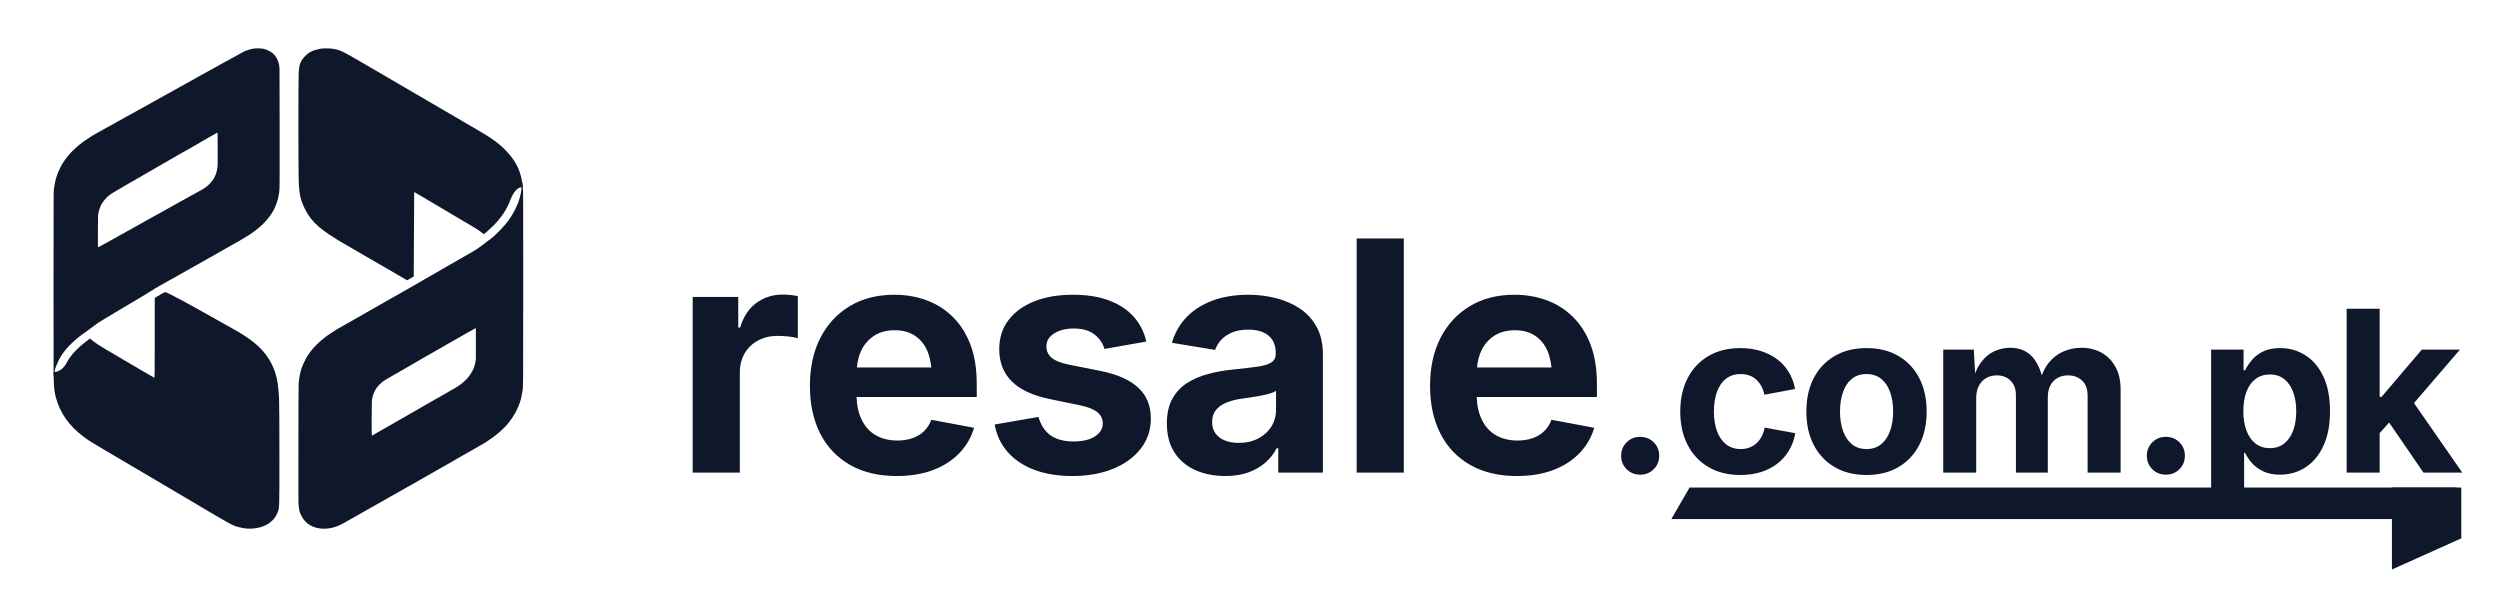
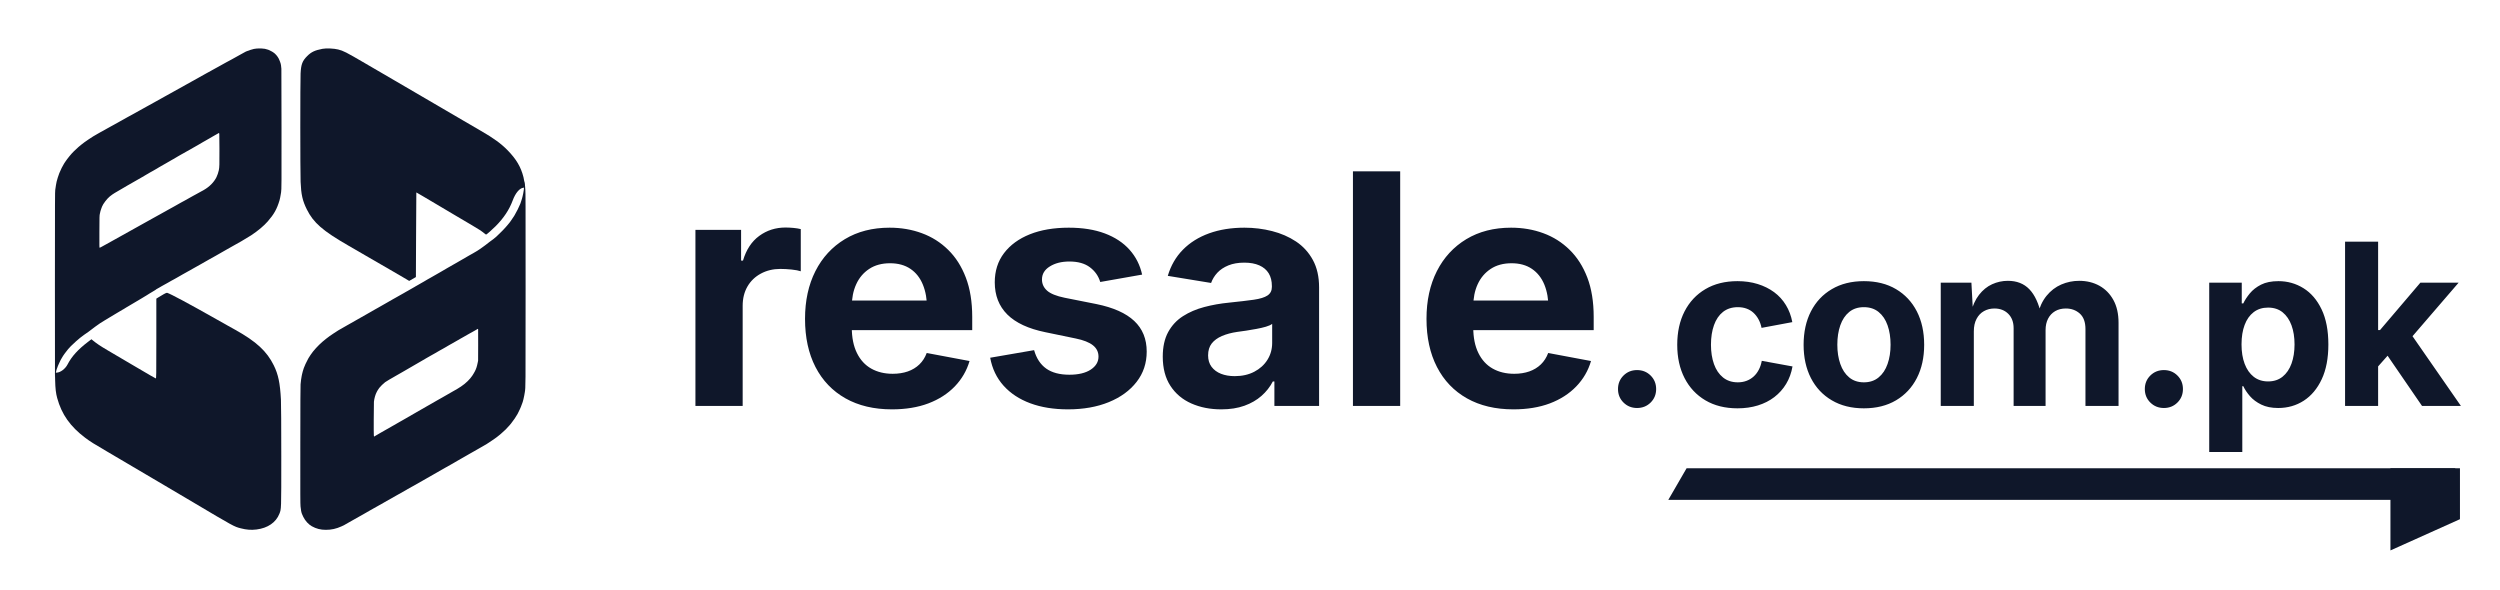
- <svg xmlns="http://www.w3.org/2000/svg" viewBox="-12.00 -146.87 776.91 188.99" width="1554" height="378" role="img" aria-labelledby="title">
-   <svg x="0.00" y="-134.87" width="155" height="155" viewBox="1008 930 3000 3000">
+ <svg xmlns="http://www.w3.org/2000/svg" viewBox="-12.00 -125.88 774.47 182.69" width="1549" height="365" role="img" aria-labelledby="title">
+   <svg x="0.00" y="-113.88" width="155" height="155" viewBox="1008 930 3000 3000">
    <path fill="#0F172A" fill-rule="evenodd" d="M 2703 990.82 C 2657.43 999.66, 2636.15 1009.73, 2611.88 1033.93 C 2582.47 1063.26, 2574.6 1083.94, 2571.88 1139 C 2569.58 1185.69, 2569.67 1732.09, 2571.99 1789 C 2575.11 1865.82, 2583.39 1902.46, 2609.46 1954.92 C 2649.13 2034.75, 2704.03 2082.57, 2858 2171.43 C 2882.75 2185.72, 2931.35 2213.88, 2966 2234.01 C 3000.65 2254.14, 3064.1 2290.84, 3107 2315.57 C 3149.9 2340.3, 3193.72 2365.8, 3204.38 2372.23 L 3223.75 2383.93 3243.89 2372.35 L 3264.02 2360.77 3265.16 2106.9 C 3265.79 1967.27, 3266.46 1852.89, 3266.65 1852.72 C 3266.84 1852.55, 3284.55 1862.81, 3306 1875.52 C 3327.45 1888.23, 3364.35 1910.07, 3388 1924.04 C 3411.65 1938.01, 3462.05 1967.89, 3500 1990.44 C 3537.95 2012.98, 3583.4 2039.79, 3601 2050.02 C 3638.32 2071.7, 3658.95 2085.18, 3673.32 2097.3 C 3678.99 2102.09, 3684.28 2106, 3685.07 2106 C 3688.13 2106, 3722.04 2076.21, 3743 2055.1 C 3791.27 2006.5, 3824.28 1956.66, 3844.91 1901.24 C 3861.78 1855.92, 3886.48 1826.71, 3909.86 1824.47 C 3915.44 1823.93, 3920 1822.73, 3920 1821.81 C 3920 1815.6, 3913.03 1774.3, 3909.85 1761.64 C 3894.33 1699.9, 3866.85 1653.33, 3814.09 1599.32 C 3775.68 1560, 3729.52 1526.46, 3654 1483.01 C 3631.45 1470.03, 3585.1 1443.04, 3551 1423.01 C 3472.69 1377.03, 3238.22 1240.09, 3141 1183.55 C 3100.3 1159.89, 3017.95 1111.91, 2958 1076.94 C 2843.06 1009.89, 2829.06 1002.73, 2797 994.68 C 2772.1 988.42, 2725.26 986.5, 2703 990.82 M 1751 2463.16 C 1742.2 2468.16, 1728.47 2476.32, 1720.5 2481.27 L 1706 2490.28 1706 2730.36 C 1706 2958.17, 1705.82 2970.36, 1702.5 2969.1 C 1697.7 2967.29, 1668.91 2950.59, 1558 2885.32 C 1505.75 2854.57, 1440.83 2816.38, 1413.73 2800.44 C 1369.35 2774.33, 1348.11 2760.1, 1324.32 2740.51 L 1316.44 2734.01 1297.72 2748.27 C 1235.5 2795.66, 1198.33 2836.57, 1172.96 2885.6 C 1159.31 2911.96, 1129.9 2933.96, 1107.62 2934.46 L 1097.48 2934.69 1098.6 2980.85 C 1099.8 3030.16, 1103.05 3058.03, 1110.96 3086.99 C 1137.63 3184.58, 1189.15 3257.68, 1279 3325.42 C 1308.71 3347.82, 1332.82 3362.98, 1412 3409.02 C 1426.85 3417.66, 1494.8 3457.7, 1563 3498 C 1631.2 3538.31, 1716.7 3588.69, 1753 3609.97 C 1789.3 3631.25, 1866.25 3676.71, 1924 3710.99 C 2171.36 3857.85, 2172.48 3858.46, 2212.09 3868.73 C 2247.43 3877.89, 2275.21 3879.99, 2307.4 3875.96 C 2374.91 3867.49, 2424.08 3833.74, 2444.53 3781.83 C 2456.38 3751.75, 2456 3763.24, 2456 3435.61 C 2456 3256.16, 2455.17 3119.86, 2453.94 3096.33 C 2448.73 2997.24, 2437.95 2945.51, 2411.12 2891 C 2369.36 2806.16, 2306.57 2748.16, 2180 2677.51 C 2157.45 2664.93, 2134.95 2652.37, 2130 2649.61 C 2125.05 2646.85, 2099.85 2632.65, 2074 2618.05 C 1897.63 2518.44, 1792.98 2462.27, 1770.53 2455.17 C 1768.42 2454.5, 1760.58 2457.71, 1751 2463.16" />
    <path fill="#0F172A" fill-rule="evenodd" d="M 2310 988.93 C 2304.22 989.35, 2295.90 990.50, 2291.50 991.47 C 2281.63 993.66, 2258.57 1000.99, 2250.50 1004.50 C 2247.20 1005.94, 2243.70 1007.37, 2242.72 1007.68 C 2239.82 1008.60, 2221.88 1018.45, 2213 1024.00 C 2209.43 1026.22, 2182.83 1041, 2182.38 1041 C 2181.95 1041, 2162.83 1051.64, 2159 1054.02 C 2158.17 1054.53, 2155.47 1055.99, 2153 1057.26 C 2150.52 1058.53, 2145.35 1061.31, 2141.50 1063.43 C 2137.65 1065.55, 2130.22 1069.53, 2125 1072.28 C 2119.77 1075.02, 2107.75 1081.70, 2098.28 1087.13 C 2088.81 1092.56, 2080.87 1097, 2080.63 1097 C 2080.40 1097, 2073.81 1100.60, 2066 1105 C 2058.18 1109.40, 2051.65 1113, 2051.48 1113 C 2051.31 1113, 2043.22 1117.50, 2033.50 1123 C 2023.77 1128.50, 2015.60 1133, 2015.33 1133 C 2015.06 1133, 2011.84 1134.73, 2008.17 1136.85 C 2004.50 1138.97, 1998.35 1142.41, 1994.50 1144.49 C 1990.65 1146.57, 1978.27 1153.45, 1967 1159.78 C 1955.72 1166.11, 1935.92 1177.21, 1923 1184.46 C 1910.07 1191.72, 1893.87 1200.72, 1887 1204.48 C 1868.11 1214.80, 1841.16 1229.80, 1815 1244.56 C 1802.07 1251.84, 1788.57 1259.38, 1785 1261.30 C 1781.42 1263.22, 1774.05 1267.31, 1768.62 1270.39 C 1763.18 1273.47, 1758.58 1276, 1758.38 1276 C 1758.19 1276, 1746.54 1282.52, 1732.51 1290.50 C 1718.48 1298.47, 1706.79 1305, 1706.54 1305 C 1706.29 1305, 1703.93 1306.26, 1701.29 1307.82 C 1698.65 1309.37, 1692 1313.03, 1686.50 1315.95 C 1681 1318.88, 1675.79 1321.89, 1674.92 1322.63 C 1674.05 1323.38, 1673.02 1324, 1672.63 1324 C 1672.24 1324, 1667.16 1326.70, 1661.33 1330 C 1655.51 1333.30, 1650.58 1336, 1650.38 1336 C 1650.18 1336, 1640.50 1341.40, 1628.87 1348 C 1617.24 1354.60, 1607.56 1360, 1607.35 1360 C 1607.14 1360, 1598.64 1364.72, 1588.47 1370.50 C 1578.30 1376.27, 1569.82 1381, 1569.62 1381 C 1569.42 1381, 1564.81 1383.52, 1559.37 1386.60 C 1553.94 1389.69, 1548.60 1392.62, 1547.50 1393.12 C 1546.40 1393.62, 1543.02 1395.41, 1540 1397.09 C 1536.97 1398.77, 1532.02 1401.50, 1529 1403.16 C 1525.97 1404.82, 1521.70 1407.25, 1519.50 1408.58 C 1517.30 1409.90, 1514.15 1411.69, 1512.50 1412.55 C 1510.85 1413.42, 1507.47 1415.26, 1505 1416.65 C 1502.52 1418.04, 1494.87 1422.30, 1488 1426.12 C 1481.12 1429.95, 1474.82 1433.51, 1474 1434.04 C 1473.17 1434.57, 1471.82 1435.31, 1471 1435.68 C 1470.17 1436.04, 1463.20 1439.92, 1455.50 1444.28 C 1447.80 1448.65, 1440.60 1452.62, 1439.50 1453.11 C 1438.40 1453.59, 1436.82 1454.43, 1436 1454.96 C 1434.16 1456.15, 1412.08 1468.39, 1410 1469.38 C 1409.17 1469.77, 1406.70 1471.18, 1404.50 1472.50 C 1402.30 1473.83, 1399.15 1475.62, 1397.50 1476.49 C 1395.85 1477.36, 1392.70 1479.14, 1390.50 1480.46 C 1388.30 1481.77, 1383.35 1484.49, 1379.50 1486.49 C 1375.65 1488.49, 1371.82 1490.52, 1371 1491.01 C 1370.17 1491.50, 1362.14 1496.08, 1353.16 1501.20 C 1327.36 1515.88, 1326.78 1516.24, 1300.67 1533.51 C 1284.11 1544.46, 1262.51 1560.04, 1257.49 1564.65 C 1256.38 1565.66, 1253.23 1568.29, 1250.49 1570.47 C 1247.74 1572.66, 1244.97 1574.91, 1244.33 1575.47 C 1243.70 1576.04, 1241.23 1578.07, 1238.85 1580 C 1232.38 1585.22, 1223.80 1593.22, 1211.46 1605.50 C 1201.01 1615.90, 1197.97 1619.27, 1184.74 1635.07 C 1176.21 1645.26, 1163.86 1661.76, 1158.58 1670.02 C 1155.95 1674.13, 1153.01 1678.62, 1152.06 1680 C 1145.46 1689.51, 1130.77 1719.04, 1123.67 1737.05 C 1118.46 1750.27, 1110.01 1776.86, 1107.63 1787.50 C 1104.97 1799.42, 1102.03 1817.01, 1099.26 1837.50 C 1097.61 1849.74, 1097.49 1882.69, 1097.24 2403.49 C 1097.09 2707.64, 1097.26 2957.17, 1097.62 2957.99 C 1098.51 2960.05, 1099.76 2955.83, 1099.90 2950.33 C 1099.95 2948.05, 1100.89 2943.32, 1101.98 2939.83 C 1103.08 2936.35, 1103.98 2931.82, 1103.98 2929.78 C 1103.99 2927.74, 1104.90 2923.79, 1106 2921 C 1107.10 2918.20, 1108.00 2914.93, 1108.00 2913.71 C 1108.01 2912.49, 1108.90 2910.15, 1110 2908.50 C 1111.09 2906.85, 1111.99 2904.59, 1111.99 2903.48 C 1111.99 2902.37, 1112.90 2899.79, 1114 2897.73 C 1115.10 2895.68, 1116 2893.33, 1116 2892.52 C 1116 2891.17, 1119.86 2882.58, 1122.76 2877.50 C 1123.39 2876.40, 1124.57 2873.92, 1125.38 2872 C 1129.65 2861.95, 1132.82 2855.91, 1139.88 2844.40 C 1141.53 2841.70, 1144.35 2837.02, 1146.14 2834 C 1147.93 2830.97, 1151.89 2825.28, 1154.94 2821.35 C 1158.00 2817.42, 1161.40 2812.94, 1162.50 2811.41 C 1171.06 2799.47, 1181.28 2787.44, 1192.88 2775.64 C 1206.08 2762.21, 1241.38 2730.39, 1248.22 2725.74 C 1252.41 2722.90, 1259.27 2717.73, 1271.81 2707.93 C 1277.14 2703.78, 1283.09 2699.63, 1285.05 2698.73 C 1287.00 2697.83, 1293.42 2693.35, 1299.30 2688.79 C 1326.18 2667.95, 1354.85 2646.85, 1368.50 2637.86 C 1380.57 2629.91, 1391.82 2622.95, 1396.50 2620.52 C 1398.15 2619.67, 1402.65 2616.98, 1406.50 2614.55 C 1410.35 2612.12, 1417.92 2607.51, 1423.33 2604.31 C 1436.70 2596.40, 1441.43 2593.56, 1463 2580.51 C 1468.77 2577.02, 1479.49 2570.64, 1486.82 2566.33 C 1494.16 2562.02, 1501.81 2557.51, 1503.82 2556.30 C 1505.84 2555.09, 1508.42 2553.67, 1509.55 2553.15 C 1510.67 2552.62, 1513.82 2550.69, 1516.55 2548.85 C 1519.27 2547.01, 1522.71 2544.83, 1524.19 2544.00 C 1525.67 2543.17, 1531.42 2539.80, 1536.97 2536.50 C 1542.51 2533.20, 1548.58 2529.60, 1550.44 2528.50 C 1559.12 2523.38, 1574.47 2514.30, 1577.49 2512.50 C 1579.33 2511.40, 1585.38 2507.80, 1590.94 2504.50 C 1596.50 2501.20, 1602.56 2497.60, 1604.40 2496.50 C 1606.24 2495.40, 1612.19 2491.88, 1617.62 2488.68 C 1623.05 2485.48, 1630.65 2480.87, 1634.50 2478.44 C 1638.35 2476.01, 1642.62 2473.46, 1644 2472.76 C 1645.37 2472.06, 1649.87 2469.26, 1654 2466.52 C 1658.12 2463.78, 1662.72 2460.86, 1664.22 2460.02 C 1665.72 2459.18, 1669.92 2456.70, 1673.55 2454.50 C 1685.39 2447.33, 1686.70 2446.54, 1692.64 2443.04 C 1700.56 2438.36, 1705.31 2435.10, 1706.13 2433.78 C 1706.74 2432.79, 1710.63 2430.61, 1723.50 2424.03 C 1725.70 2422.91, 1728.85 2421.09, 1730.50 2419.99 C 1732.15 2418.89, 1734.85 2417.29, 1736.50 2416.42 C 1738.15 2415.56, 1741.30 2413.79, 1743.50 2412.49 C 1745.70 2411.18, 1750.42 2408.56, 1754 2406.65 C 1757.57 2404.74, 1762.52 2402.01, 1765 2400.58 C 1767.47 2399.16, 1770.85 2397.29, 1772.50 2396.43 C 1774.15 2395.56, 1777.14 2393.88, 1779.16 2392.68 C 1781.17 2391.48, 1785.44 2389.02, 1788.66 2387.21 C 1791.87 2385.40, 1795.17 2383.49, 1796 2382.97 C 1796.82 2382.44, 1800.65 2380.38, 1804.50 2378.39 C 1808.35 2376.40, 1813.30 2373.70, 1815.50 2372.39 C 1817.70 2371.08, 1820.85 2369.30, 1822.50 2368.43 C 1824.15 2367.57, 1827.15 2365.88, 1829.17 2364.68 C 1835.81 2360.74, 1850.46 2352.36, 1852 2351.62 C 1852.82 2351.22, 1855.30 2349.80, 1857.50 2348.45 C 1859.70 2347.11, 1862.85 2345.31, 1864.50 2344.46 C 1866.15 2343.61, 1869.30 2341.85, 1871.50 2340.54 C 1873.70 2339.24, 1878.18 2336.74, 1881.47 2334.99 C 1884.75 2333.24, 1892.04 2329.15, 1897.66 2325.90 C 1903.29 2322.65, 1908.22 2320, 1908.61 2320 C 1909.01 2320, 1910.05 2319.37, 1910.92 2318.61 C 1911.79 2317.85, 1916.55 2315.08, 1921.50 2312.46 C 1930.28 2307.81, 1964.01 2288.88, 1967 2286.93 C 1967.82 2286.40, 1969.85 2285.26, 1971.50 2284.41 C 1973.15 2283.55, 1976.30 2281.78, 1978.50 2280.47 C 1980.70 2279.15, 1984.07 2277.22, 1986 2276.17 C 1990.07 2273.94, 1993.91 2271.74, 1999.50 2268.44 C 2001.70 2267.14, 2005.07 2265.23, 2007 2264.21 C 2011.00 2262.06, 2017.12 2258.55, 2021.50 2255.88 C 2023.15 2254.88, 2026.07 2253.22, 2028 2252.19 C 2035.80 2248.04, 2053.63 2238.16, 2059 2235.01 C 2069.42 2228.88, 2128.25 2195.29, 2133.50 2192.46 C 2137.35 2190.39, 2156.47 2179.60, 2176 2168.48 C 2195.52 2157.37, 2213.52 2147.25, 2216 2146.00 C 2222.79 2142.57, 2264.11 2117.58, 2275.64 2109.92 C 2316.65 2082.70, 2351.20 2053.70, 2374.86 2026.62 C 2412.37 1983.71, 2429.85 1952.42, 2445.46 1900.25 C 2447.58 1893.19, 2450.77 1877.60, 2452.49 1866 C 2453.26 1860.77, 2454.35 1854.25, 2454.92 1851.50 C 2457.54 1838.69, 2457.82 1794.53, 2457.41 1466 C 2457.18 1278.17, 2456.81 1118.20, 2456.59 1110.50 C 2456.22 1097.28, 2453.15 1079.53, 2450.01 1072.50 C 2449.52 1071.40, 2448.84 1069.37, 2448.51 1068 C 2447.71 1064.77, 2444.40 1056.84, 2441.19 1050.50 C 2433.63 1035.53, 2420.23 1019.97, 2408.50 1012.53 C 2405.20 1010.44, 2401.37 1007.99, 2400 1007.09 C 2396.29 1004.68, 2383.15 998.31, 2378 996.44 C 2363.93 991.32, 2351.74 989.04, 2336.06 988.60 C 2327.50 988.35, 2315.77 988.50, 2310 988.93 M 2079 1497.45 C 2077.62 1498.25, 2075.60 1499.38, 2074.50 1499.95 C 2073.40 1500.52, 2070.25 1502.32, 2067.50 1503.93 C 2064.75 1505.55, 2061.15 1507.58, 2059.50 1508.44 C 2057.85 1509.30, 2054.70 1511.10, 2052.50 1512.43 C 2050.30 1513.77, 2047.15 1515.57, 2045.50 1516.43 C 2043.85 1517.30, 2040.83 1519.02, 2038.80 1520.25 C 2033.84 1523.27, 2004.63 1540.13, 1999 1543.23 C 1996.52 1544.60, 1992.70 1546.74, 1990.50 1548.00 C 1988.30 1549.26, 1984.84 1551.24, 1982.82 1552.39 C 1979.53 1554.28, 1964.84 1562.93, 1955.17 1568.68 C 1953.15 1569.88, 1950.15 1571.57, 1948.50 1572.43 C 1946.85 1573.30, 1943.70 1575.10, 1941.50 1576.43 C 1939.30 1577.77, 1936.15 1579.55, 1934.50 1580.41 C 1932.85 1581.26, 1930.82 1582.40, 1930 1582.95 C 1928.39 1584.01, 1873.51 1615.09, 1871 1616.37 C 1870.17 1616.79, 1867.25 1618.43, 1864.50 1620.02 C 1861.75 1621.61, 1858.15 1623.61, 1856.50 1624.46 C 1854.85 1625.31, 1851.70 1627.10, 1849.50 1628.43 C 1847.30 1629.77, 1844.15 1631.57, 1842.50 1632.43 C 1840.85 1633.30, 1837.84 1635.02, 1835.82 1636.25 C 1832.33 1638.38, 1816.07 1648.02, 1808.17 1652.64 C 1806.15 1653.82, 1802.60 1655.77, 1800.27 1656.97 C 1797.95 1658.17, 1794.58 1660.13, 1792.77 1661.33 C 1790.97 1662.53, 1788.37 1664.08, 1787 1664.77 C 1785.62 1665.47, 1782.70 1667.12, 1780.50 1668.45 C 1778.30 1669.77, 1775.15 1671.58, 1773.50 1672.46 C 1771.85 1673.34, 1768.70 1675.17, 1766.50 1676.52 C 1764.30 1677.88, 1761.15 1679.69, 1759.50 1680.56 C 1757.85 1681.42, 1754.84 1683.11, 1752.81 1684.31 C 1744.09 1689.47, 1731.38 1696.76, 1730 1697.40 C 1729.17 1697.78, 1726.87 1699.08, 1724.88 1700.29 C 1721.14 1702.57, 1710.44 1708.99, 1704.54 1712.50 C 1702.69 1713.60, 1698.55 1715.97, 1695.33 1717.78 C 1692.12 1719.59, 1688.82 1721.51, 1688 1722.05 C 1687.17 1722.59, 1685.15 1723.72, 1683.50 1724.56 C 1681.85 1725.39, 1678.70 1727.14, 1676.50 1728.43 C 1674.30 1729.73, 1670.60 1731.77, 1668.27 1732.97 C 1665.95 1734.17, 1662.38 1736.28, 1660.34 1737.67 C 1658.30 1739.05, 1655.70 1740.62, 1654.56 1741.14 C 1653.43 1741.67, 1650.86 1743.09, 1648.87 1744.30 C 1646.88 1745.51, 1640.65 1749.20, 1635.04 1752.50 C 1629.43 1755.80, 1623.18 1759.49, 1621.17 1760.70 C 1619.15 1761.91, 1616.82 1763.22, 1616 1763.62 C 1614.30 1764.44, 1591.79 1777.34, 1586.18 1780.71 C 1584.15 1781.93, 1581.15 1783.65, 1579.50 1784.53 C 1577.85 1785.41, 1574.84 1787.11, 1572.81 1788.31 C 1565.79 1792.46, 1537.49 1808.65, 1536 1809.37 C 1535.17 1809.77, 1532.84 1811.08, 1530.81 1812.29 C 1528.78 1813.50, 1520.98 1818.10, 1513.48 1822.50 C 1505.98 1826.90, 1498.31 1831.40, 1496.44 1832.50 C 1477.63 1843.57, 1458.47 1854.78, 1456.24 1856.01 C 1449.28 1859.85, 1436.12 1869.14, 1426.53 1876.98 C 1409.91 1890.56, 1386.18 1921.60, 1380.23 1937.53 C 1379.63 1939.16, 1377.75 1944.10, 1376.06 1948.50 C 1371.95 1959.18, 1369.31 1968.77, 1366.74 1982.28 C 1364.67 1993.15, 1364.59 1996.44, 1364.25 2088.76 C 1363.95 2171.43, 1364.09 2184.10, 1365.36 2184.58 C 1366.16 2184.89, 1370.34 2183.15, 1374.65 2180.72 C 1378.97 2178.29, 1386.10 2174.37, 1390.50 2172.01 C 1394.90 2169.64, 1401.42 2166.04, 1405 2164.00 C 1408.57 2161.96, 1414.65 2158.59, 1418.50 2156.50 C 1422.35 2154.42, 1434.72 2147.55, 1446 2141.25 C 1486.75 2118.45, 1492.59 2115.20, 1498.50 2112 C 1506.32 2107.75, 1525.71 2096.94, 1550 2083.27 C 1560.72 2077.23, 1572.65 2070.58, 1576.50 2068.49 C 1580.35 2066.40, 1590.02 2061.01, 1598 2056.50 C 1615.71 2046.50, 1620.90 2043.59, 1628 2039.74 C 1631.02 2038.10, 1636.87 2034.85, 1641 2032.52 C 1650.76 2027.01, 1657.25 2023.40, 1663.85 2019.82 C 1666.79 2018.22, 1675.79 2013.18, 1683.85 2008.62 C 1698.35 2000.41, 1724.38 1985.97, 1735 1980.25 C 1738.02 1978.62, 1745.37 1974.52, 1751.32 1971.14 C 1757.27 1967.76, 1762.33 1965, 1762.55 1965 C 1762.77 1965, 1767.35 1962.37, 1772.72 1959.16 C 1781.20 1954.10, 1793.98 1947.05, 1806 1940.79 C 1807.92 1939.79, 1810.17 1938.54, 1811 1938.02 C 1813.00 1936.76, 1845.93 1918.17, 1853.50 1914.03 C 1860.19 1910.36, 1868.63 1905.80, 1878.75 1900.38 C 1882.46 1898.38, 1894.85 1891.41, 1906.28 1884.88 C 1917.72 1878.34, 1927.28 1873, 1927.54 1873 C 1927.80 1873, 1932.76 1870.30, 1938.58 1867 C 1944.39 1863.70, 1949.34 1861, 1949.57 1861 C 1949.80 1861, 1956.32 1857.40, 1964.06 1853 C 1971.79 1848.60, 1978.33 1845, 1978.59 1845 C 1978.85 1845, 1984.34 1841.98, 1990.78 1838.30 C 2024.99 1818.76, 2051.53 1791.96, 2066.81 1761.50 C 2072.21 1750.75, 2078.73 1731.63, 2080.97 1720 C 2084.82 1700.04, 2085.10 1690.69, 2084.79 1592.01 C 2084.47 1487.86, 2084.85 1494.05, 2079 1497.45 M 3913.56 1808.73 C 3913.16 1821.80, 3912.42 1834.52, 3911.90 1837 C 3910.67 1842.97, 3909.31 1850.93, 3908.07 1859.50 C 3907.52 1863.35, 3905.88 1870.77, 3904.42 1876 C 3902.97 1881.22, 3901.19 1887.97, 3900.48 1891 C 3899.76 1894.02, 3897.98 1899.65, 3896.52 1903.50 C 3895.06 1907.35, 3893.43 1912.30, 3892.89 1914.50 C 3891.91 1918.46, 3890.84 1921.00, 3884.48 1934.50 C 3882.67 1938.35, 3879.99 1944.20, 3878.53 1947.50 C 3877.07 1950.80, 3875.52 1954.17, 3875.09 1955 C 3871.13 1962.64, 3863.13 1977.37, 3860.83 1981.28 C 3859.25 1983.95, 3857.31 1987.57, 3856.52 1989.32 C 3855.73 1991.07, 3853.75 1994.30, 3852.13 1996.50 C 3850.50 1998.70, 3846.68 2004.32, 3843.63 2009 C 3840.58 2013.67, 3836.48 2019.75, 3834.51 2022.50 C 3832.55 2025.25, 3830.17 2028.62, 3829.24 2030 C 3828.31 2031.37, 3827.28 2032.72, 3826.95 2033 C 3826.62 2033.27, 3820.54 2040.70, 3813.43 2049.50 C 3800.71 2065.24, 3766.01 2101.09, 3748.08 2117.02 C 3735.95 2127.78, 3719.02 2141.17, 3714.59 2143.50 C 3712.49 2144.60, 3708.91 2147.23, 3706.63 2149.34 C 3702.94 2152.77, 3687.60 2164.67, 3681.00 2169.22 C 3679.62 2170.17, 3675.80 2172.96, 3672.50 2175.42 C 3669.20 2177.89, 3664.25 2181.47, 3661.50 2183.40 C 3658.75 2185.32, 3652.67 2189.61, 3648 2192.93 C 3643.32 2196.26, 3636.64 2200.67, 3633.15 2202.74 C 3629.66 2204.80, 3625.16 2207.49, 3623.15 2208.70 C 3621.14 2209.91, 3618.95 2211.19, 3618.29 2211.54 C 3617.62 2211.89, 3612.23 2215.06, 3606.30 2218.59 C 3600.38 2222.11, 3595.18 2225, 3594.76 2225 C 3594.33 2225, 3588.47 2228.29, 3581.74 2232.33 C 3575.01 2236.36, 3554.28 2248.40, 3535.69 2259.08 C 3517.10 2269.76, 3500.23 2279.48, 3498.19 2280.68 C 3496.16 2281.88, 3493.15 2283.56, 3491.50 2284.42 C 3489.85 2285.28, 3487.15 2286.82, 3485.50 2287.85 C 3481.50 2290.33, 3475.30 2293.90, 3471 2296.21 C 3469.07 2297.23, 3465.70 2299.15, 3463.50 2300.47 C 3461.30 2301.78, 3458.15 2303.56, 3456.50 2304.42 C 3454.85 2305.28, 3451.88 2307.00, 3449.92 2308.24 C 3447.95 2309.48, 3438.72 2314.90, 3429.42 2320.29 C 3420.11 2325.68, 3411.82 2330.50, 3411 2331.00 C 3410.17 2331.50, 3403.72 2335.19, 3396.67 2339.20 C 3389.61 2343.21, 3382.18 2347.47, 3380.17 2348.65 C 3374.55 2351.95, 3370.83 2354.07, 3367 2356.17 C 3365.07 2357.22, 3361.70 2359.17, 3359.50 2360.50 C 3357.30 2361.83, 3354.15 2363.63, 3352.50 2364.50 C 3350.85 2365.37, 3347.70 2367.14, 3345.50 2368.43 C 3343.30 2369.73, 3339.60 2371.77, 3337.27 2372.97 C 3334.95 2374.17, 3331.58 2376.13, 3329.77 2377.33 C 3327.97 2378.53, 3325.37 2380.07, 3324 2380.75 C 3321.43 2382.02, 3321.00 2382.27, 3312.50 2387.61 C 3309.75 2389.34, 3304.35 2392.41, 3300.50 2394.42 C 3289.57 2400.15, 3280.77 2405.21, 3275.77 2408.65 C 3273.25 2410.38, 3270.15 2412.13, 3268.90 2412.53 C 3267.64 2412.93, 3264.56 2414.67, 3262.05 2416.40 C 3259.55 2418.13, 3256.37 2420.09, 3255 2420.76 C 3253.62 2421.43, 3251.82 2422.41, 3251 2422.94 C 3250.17 2423.46, 3242.14 2428.08, 3233.16 2433.20 C 3224.18 2438.31, 3215.18 2443.46, 3213.16 2444.64 C 3211.14 2445.82, 3207.60 2447.77, 3205.27 2448.97 C 3202.95 2450.17, 3199.58 2452.13, 3197.77 2453.33 C 3195.97 2454.53, 3193.37 2456.07, 3192 2456.75 C 3190.62 2457.43, 3188.82 2458.41, 3188 2458.94 C 3187.17 2459.46, 3176.37 2465.56, 3164 2472.50 C 3151.62 2479.43, 3140.82 2485.53, 3140 2486.07 C 3139.17 2486.60, 3137.15 2487.73, 3135.50 2488.58 C 3133.85 2489.44, 3130.84 2491.11, 3128.82 2492.31 C 3122.18 2496.25, 3107.53 2504.64, 3106 2505.37 C 3105.17 2505.77, 3102.70 2507.19, 3100.50 2508.54 C 3098.30 2509.88, 3095.15 2511.69, 3093.50 2512.56 C 3091.85 2513.42, 3088.70 2515.22, 3086.50 2516.56 C 3084.30 2517.89, 3081.15 2519.69, 3079.50 2520.56 C 3077.85 2521.42, 3074.70 2523.22, 3072.50 2524.56 C 3070.30 2525.89, 3067.15 2527.69, 3065.50 2528.56 C 3063.85 2529.42, 3060.70 2531.22, 3058.50 2532.56 C 3056.30 2533.89, 3053.15 2535.69, 3051.50 2536.56 C 3049.85 2537.42, 3046.70 2539.22, 3044.50 2540.56 C 3042.30 2541.89, 3039.15 2543.69, 3037.50 2544.56 C 3035.85 2545.42, 3032.70 2547.20, 3030.50 2548.50 C 3028.30 2549.81, 3023.88 2552.26, 3020.68 2553.96 C 3015.84 2556.52, 2996.35 2567.70, 2991 2570.99 C 2990.17 2571.50, 2983.87 2575.09, 2977 2578.98 C 2970.12 2582.87, 2963.82 2586.46, 2963 2586.97 C 2962.17 2587.47, 2938.77 2600.75, 2911 2616.47 C 2883.22 2632.19, 2859.82 2645.48, 2859 2646.01 C 2858.17 2646.54, 2855.92 2647.78, 2854 2648.78 C 2850.77 2650.45, 2841.69 2655.65, 2833.54 2660.50 C 2831.69 2661.60, 2827.55 2663.97, 2824.33 2665.78 C 2821.12 2667.59, 2817.82 2669.51, 2817 2670.05 C 2816.17 2670.59, 2814.15 2671.72, 2812.50 2672.56 C 2810.85 2673.39, 2807.70 2675.15, 2805.50 2676.47 C 2803.30 2677.78, 2800.15 2679.63, 2798.50 2680.57 C 2794.28 2682.98, 2783.67 2689.84, 2768.50 2699.97 C 2748.86 2713.09, 2740.09 2719.38, 2725.50 2730.79 C 2694.55 2755.00, 2670.33 2778.65, 2646.26 2808.16 C 2640.27 2815.50, 2622.86 2840.81, 2620.22 2846 C 2619.53 2847.37, 2617.90 2850.30, 2616.61 2852.50 C 2613.43 2857.92, 2601 2882.55, 2601 2883.42 C 2601 2883.81, 2599.85 2886.68, 2598.44 2889.81 C 2594.21 2899.25, 2593.36 2901.26, 2591.24 2907 C 2587.73 2916.47, 2581.58 2938.09, 2580.57 2944.50 C 2580.23 2946.70, 2579.30 2951.20, 2578.52 2954.50 C 2576.31 2963.83, 2573.10 2987.92, 2571.78 3005 C 2570.90 3016.46, 2570.50 3111.24, 2570.25 3369 C 2569.95 3680.11, 2570.09 3719.58, 2571.50 3736.97 C 2572.39 3747.86, 2573.95 3759.73, 2575.04 3763.91 C 2576.12 3768.01, 2577 3772.07, 2577 3772.91 C 2577 3775.77, 2581.61 3787.08, 2588.27 3800.53 C 2599.97 3824.18, 2619.20 3845.21, 2639.50 3856.58 C 2665.69 3871.25, 2692.02 3878, 2723.11 3878 C 2757.26 3878, 2785.50 3871.73, 2818 3856.95 C 2824.87 3853.82, 2832.37 3850.19, 2834.67 3848.88 C 2836.97 3847.57, 2846.42 3842.16, 2855.67 3836.87 C 2864.92 3831.58, 2874.75 3826.02, 2877.50 3824.52 C 2881.94 3822.09, 2923.36 3798.71, 2955 3780.77 C 2961.32 3777.18, 2976.32 3768.57, 2988.33 3761.62 C 3000.34 3754.68, 3010.35 3749, 3010.56 3749 C 3010.78 3749, 3022.33 3742.54, 3036.23 3734.64 C 3050.12 3726.75, 3064.20 3718.82, 3067.50 3717.03 C 3070.80 3715.23, 3075.52 3712.52, 3078 3710.99 C 3084.61 3706.92, 3108.99 3693, 3109.52 3693 C 3109.77 3693, 3127.64 3682.93, 3149.23 3670.63 C 3190.87 3646.92, 3194.76 3644.73, 3205 3639.24 C 3208.57 3637.32, 3212.21 3635.13, 3213.07 3634.37 C 3213.94 3633.62, 3214.95 3633, 3215.32 3633 C 3215.69 3633, 3230.18 3624.90, 3247.52 3615 C 3264.87 3605.10, 3279.27 3597, 3279.53 3597 C 3279.90 3597, 3320.76 3573.73, 3327 3569.97 C 3327.82 3569.47, 3348.45 3557.68, 3372.84 3543.78 C 3397.22 3529.87, 3418.82 3517.51, 3420.84 3516.31 C 3422.85 3515.11, 3425.85 3513.42, 3427.50 3512.56 C 3429.15 3511.69, 3432.30 3509.88, 3434.50 3508.54 C 3436.70 3507.19, 3439.17 3505.77, 3440 3505.38 C 3441.29 3504.77, 3464.68 3491.67, 3472 3487.47 C 3480.51 3482.58, 3529.73 3454.11, 3532.79 3452.31 C 3534.83 3451.11, 3537.85 3449.42, 3539.50 3448.56 C 3541.15 3447.69, 3544.30 3445.89, 3546.50 3444.56 C 3548.70 3443.22, 3551.85 3441.42, 3553.50 3440.56 C 3555.15 3439.69, 3558.30 3437.89, 3560.50 3436.56 C 3562.70 3435.22, 3565.85 3433.42, 3567.50 3432.56 C 3569.15 3431.69, 3572.30 3429.88, 3574.50 3428.52 C 3576.70 3427.17, 3579.85 3425.34, 3581.50 3424.46 C 3583.15 3423.58, 3586.30 3421.78, 3588.50 3420.47 C 3590.70 3419.15, 3593.85 3417.38, 3595.50 3416.53 C 3597.15 3415.68, 3600.30 3413.89, 3602.50 3412.56 C 3604.70 3411.22, 3607.85 3409.44, 3609.50 3408.58 C 3611.15 3407.73, 3613.17 3406.59, 3614 3406.05 C 3614.82 3405.50, 3622.70 3400.97, 3631.50 3395.97 C 3640.30 3390.97, 3648.17 3386.48, 3649 3386.01 C 3649.82 3385.53, 3657.82 3380.94, 3666.77 3375.82 C 3686.23 3364.67, 3685.73 3364.96, 3689.50 3362.56 C 3707.89 3350.84, 3739.45 3329.39, 3748.50 3322.47 C 3755.39 3317.19, 3768.58 3306.69, 3769 3306.15 C 3769.27 3305.79, 3772.20 3303.27, 3775.50 3300.54 C 3793.14 3285.98, 3814.45 3264.93, 3826.16 3250.50 C 3830.17 3245.55, 3833.98 3241.05, 3834.63 3240.50 C 3836.29 3239.08, 3849.41 3221.24, 3857.07 3210 C 3870.78 3189.86, 3878.81 3175.41, 3887.90 3154.50 C 3890.78 3147.90, 3893.52 3141.60, 3894.01 3140.50 C 3896.02 3135.95, 3900 3125.27, 3900.00 3124.42 C 3900.01 3123.91, 3900.61 3122.34, 3901.35 3120.92 C 3905.83 3112.34, 3913.69 3079.39, 3917.91 3051.50 C 3922.63 3020.30, 3922.50 3038.58, 3922.50 2430 C 3922.50 1898.34, 3922.37 1854.85, 3920.79 1834 C 3919.37 1815.42, 3915.66 1786.33, 3914.57 1785.23 C 3914.41 1785.08, 3913.96 1795.65, 3913.56 1808.73 M 3632.07 2673.40 C 3631.43 2674.18, 3629.46 2675.53, 3627.70 2676.41 C 3625.94 2677.30, 3622.85 2679.03, 3620.84 2680.26 C 3613.64 2684.66, 3606.02 2689, 3605.46 2689 C 3605.00 2689, 3588.04 2698.38, 3582 2701.98 C 3577.52 2704.65, 3549.27 2720.76, 3548 2721.37 C 3547.17 2721.77, 3544.70 2723.17, 3542.50 2724.48 C 3540.30 2725.80, 3535.80 2728.30, 3532.50 2730.03 C 3529.20 2731.77, 3525.82 2733.79, 3524.99 2734.52 C 3524.17 2735.26, 3522.37 2736.36, 3520.99 2736.98 C 3519.62 2737.59, 3516.84 2739.09, 3514.81 2740.30 C 3505.88 2745.62, 3478.96 2761, 3478.58 2761 C 3478.34 2761, 3474.18 2763.30, 3469.32 2766.12 C 3460.47 2771.27, 3456.33 2773.65, 3451.88 2776.15 C 3450.57 2776.89, 3448.82 2778.01, 3448 2778.63 C 3447.17 2779.26, 3443.84 2781.17, 3440.59 2782.89 C 3437.34 2784.61, 3434.19 2786.41, 3433.59 2786.88 C 3432.99 2787.36, 3428.59 2789.84, 3423.81 2792.39 C 3419.03 2794.93, 3411.15 2799.32, 3406.31 2802.13 C 3401.46 2804.95, 3395.92 2808.14, 3394 2809.23 C 3392.07 2810.32, 3390.05 2811.56, 3389.50 2812 C 3388.95 2812.43, 3386.02 2814.14, 3383 2815.79 C 3379.97 2817.45, 3372.55 2821.61, 3366.50 2825.03 C 3360.45 2828.45, 3353.02 2832.61, 3350 2834.27 C 3346.97 2835.93, 3344.05 2837.62, 3343.50 2838.03 C 3342.38 2838.87, 3337.25 2841.79, 3329 2846.29 C 3325.97 2847.93, 3323.05 2849.62, 3322.50 2850.03 C 3321.95 2850.45, 3319.92 2851.68, 3318 2852.77 C 3316.07 2853.86, 3303.47 2861.18, 3290 2869.04 C 3276.52 2876.89, 3261 2885.89, 3255.50 2889.04 C 3225.37 2906.26, 3192.93 2925.07, 3181.50 2931.94 C 3168.82 2939.56, 3157.23 2946.17, 3141.42 2954.81 C 3140.36 2955.39, 3135 2958.51, 3129.50 2961.75 C 3124 2964.99, 3112.38 2971.66, 3103.69 2976.57 C 3095.00 2981.48, 3083.98 2988.38, 3079.19 2991.91 C 3069.72 2998.89, 3049.33 3018.80, 3044.29 3026 C 3035.77 3038.16, 3033.86 3041.18, 3029.20 3050 C 3020.96 3065.54, 3014.34 3088.36, 3012.08 3109.00 C 3011.44 3114.87, 3011.01 3156.28, 3010.96 3217.50 C 3010.88 3327.12, 3010.49 3320.88, 3017.15 3315.85 C 3018.99 3314.46, 3035.35 3304.91, 3053.50 3294.63 C 3071.65 3284.34, 3087.17 3275.52, 3088 3275.02 C 3091.66 3272.81, 3120.65 3256.27, 3122 3255.62 C 3122.82 3255.22, 3125.30 3253.82, 3127.50 3252.51 C 3129.70 3251.19, 3134.20 3248.69, 3137.50 3246.96 C 3140.80 3245.22, 3144.17 3243.26, 3145 3242.59 C 3145.82 3241.93, 3147.62 3240.82, 3149 3240.14 C 3150.37 3239.46, 3153.30 3237.80, 3155.50 3236.45 C 3157.70 3235.11, 3160.85 3233.30, 3162.50 3232.43 C 3164.15 3231.57, 3167.30 3229.77, 3169.50 3228.43 C 3171.70 3227.10, 3174.85 3225.30, 3176.50 3224.43 C 3178.15 3223.57, 3181.16 3221.88, 3183.18 3220.68 C 3185.21 3219.48, 3194.21 3214.32, 3203.18 3209.21 C 3212.16 3204.11, 3220.17 3199.49, 3221 3198.94 C 3221.82 3198.40, 3223.85 3197.33, 3225.50 3196.56 C 3227.15 3195.80, 3228.87 3194.79, 3229.32 3194.33 C 3229.77 3193.87, 3233.00 3191.92, 3236.50 3190 C 3239.99 3188.07, 3247.72 3183.63, 3253.67 3180.12 C 3259.62 3176.61, 3266.52 3172.61, 3269 3171.23 C 3278.40 3165.98, 3319.56 3142.37, 3323.93 3139.73 C 3326.44 3138.20, 3329.40 3136.49, 3330.50 3135.93 C 3331.60 3135.36, 3334.30 3133.82, 3336.50 3132.50 C 3338.70 3131.19, 3342.97 3128.80, 3346 3127.19 C 3351.95 3124.03, 3381.61 3106.96, 3386.50 3103.88 C 3388.15 3102.84, 3390.85 3101.28, 3392.50 3100.42 C 3394.15 3099.56, 3397.30 3097.78, 3399.50 3096.47 C 3401.70 3095.15, 3405.07 3093.23, 3407 3092.21 C 3408.92 3091.18, 3412.30 3089.29, 3414.50 3088.02 C 3416.70 3086.75, 3420.52 3084.59, 3423 3083.23 C 3425.47 3081.86, 3433.00 3077.53, 3439.72 3073.62 C 3446.45 3069.70, 3453.30 3065.77, 3454.95 3064.89 C 3460.84 3061.72, 3480.46 3050.45, 3483.95 3048.24 C 3485.90 3047.00, 3488.85 3045.31, 3490.50 3044.49 C 3492.15 3043.67, 3495.15 3041.98, 3497.16 3040.75 C 3499.18 3039.51, 3505.48 3035.84, 3511.16 3032.60 C 3543.82 3013.96, 3569.78 2993.06, 3590.15 2968.99 C 3597.44 2960.38, 3609 2944.04, 3609 2942.35 C 3609 2941.96, 3609.62 2940.94, 3610.39 2940.07 C 3611.16 2939.21, 3614.28 2933.77, 3617.32 2927.99 C 3625.76 2911.99, 3629.94 2899.41, 3634.76 2875.50 L 3637.39 2862.50 3637.76 2769.57 C 3637.96 2718.47, 3637.86 2675.60, 3637.54 2674.32 C 3636.88 2671.70, 3633.90 2671.20, 3632.07 2673.40" />
  </svg>
-   <path fill="#0F172A" d="M217.90 0L203.25 0L203.25-54.59L217.41-54.59L217.41-45.07L218-45.07Q219.51-50.15 223.05-52.73Q226.59-55.32 231.18-55.32Q232.30-55.32 233.62-55.20Q234.94-55.08 235.92-54.83L235.92-41.75Q234.94-42.09 233.08-42.29Q231.23-42.48 229.57-42.48Q226.25-42.48 223.56-41.04Q220.88-39.60 219.39-37.04Q217.90-34.47 217.90-31.05M266.63 1.07Q258.28 1.07 252.23-2.34Q246.17-5.76 242.92-12.06Q239.68-18.36 239.68-27Q239.68-35.45 242.90-41.80Q246.12-48.14 252.03-51.71Q257.94-55.27 265.90-55.27Q271.27-55.27 275.91-53.56Q280.55-51.86 284.06-48.41Q287.58-44.97 289.56-39.79Q291.53-34.62 291.53-27.59L291.53-23.49L254.18-23.49Q254.33-19.34 255.79-16.41Q257.35-13.18 260.21-11.57Q263.07-9.96 266.88-9.96Q269.46-9.96 271.56-10.69Q273.66-11.43 275.15-12.87Q276.64-14.31 277.42-16.41L290.70-13.92Q289.38-9.42 286.11-6.03Q282.84-2.64 277.93-0.78Q273.03 1.07 266.63 1.07M254.28-32.67L277.42-32.67Q277.13-35.40 276.25-37.65Q274.93-40.77 272.37-42.50Q269.80-44.24 266.04-44.24Q262.24-44.24 259.58-42.48Q256.91-40.72 255.55-37.74Q254.52-35.45 254.28-32.67M321.22 1.07Q314.63 1.07 309.55-0.81Q304.47-2.69 301.25-6.27Q298.03-9.86 297.10-14.94L310.72-17.29Q311.80-13.48 314.48-11.57Q317.17-9.67 321.66-9.67Q325.86-9.67 328.28-11.25Q330.70-12.84 330.70-15.28Q330.70-17.43 328.96-18.80Q327.23-20.17 323.66-20.90L314.24-22.85Q306.33-24.46 302.42-28.34Q298.52-32.23 298.52-38.33Q298.52-43.60 301.40-47.39Q304.28-51.17 309.41-53.22Q314.53-55.27 321.47-55.27Q327.91-55.27 332.65-53.49Q337.38-51.71 340.31-48.44Q343.24-45.17 344.22-40.72L331.23-38.43Q330.40-41.21 328.03-42.99Q325.67-44.78 321.66-44.78Q318.05-44.78 315.61-43.26Q313.17-41.75 313.17-39.21Q313.17-37.16 314.75-35.74Q316.34-34.33 320.20-33.54L330.01-31.59Q337.92-29.98 341.78-26.34Q345.64-22.71 345.64-16.85Q345.64-11.47 342.51-7.45Q339.39-3.42 333.89-1.17Q328.40 1.07 321.22 1.07M368.78 1.07Q363.61 1.07 359.48-0.76Q355.36-2.59 352.99-6.23Q350.62-9.86 350.62-15.28Q350.62-19.82 352.30-22.90Q353.99-25.98 356.89-27.83Q359.80-29.69 363.49-30.66Q367.17-31.64 371.22-32.03Q375.96-32.52 378.87-32.93Q381.77-33.35 383.11-34.25Q384.46-35.16 384.46-36.91L384.46-37.16Q384.46-39.50 383.48-41.11Q382.50-42.72 380.58-43.58Q378.65-44.43 375.91-44.43Q373.08-44.43 370.98-43.58Q368.88-42.72 367.56-41.31Q366.24-39.89 365.61-38.13L352.18-40.33Q353.60-45.12 356.87-48.44Q360.14-51.76 365-53.52Q369.86-55.27 375.96-55.27Q380.36-55.27 384.51-54.22Q388.66-53.17 391.95-50.98Q395.25-48.78 397.18-45.24Q399.11-41.70 399.11-36.77L399.11 0L385.24 0L385.24-7.57L384.75-7.57Q383.43-5.03 381.23-3.10Q379.04-1.17 375.94-0.05Q372.84 1.07 368.78 1.07M372.93-9.23Q376.40-9.23 379.01-10.60Q381.63-11.96 383.09-14.31Q384.55-16.65 384.55-19.53L384.55-25.44Q383.92-24.95 382.60-24.56Q381.28-24.17 379.67-23.88Q378.06-23.58 376.50-23.34Q374.94-23.10 373.71-22.95Q371.03-22.56 368.98-21.68Q366.93-20.80 365.80-19.36Q364.68-17.92 364.68-15.67Q364.68-13.57 365.76-12.13Q366.83-10.69 368.69-9.96Q370.54-9.23 372.93-9.23M409.61-72.75L424.25-72.75L424.25 0L409.61 0M459.36 1.07Q451.01 1.07 444.96-2.34Q438.90-5.76 435.66-12.06Q432.41-18.36 432.41-27Q432.41-35.45 435.63-41.80Q438.86-48.14 444.76-51.71Q450.67-55.27 458.63-55.27Q464-55.27 468.64-53.56Q473.28-51.86 476.79-48.41Q480.31-44.97 482.29-39.79Q484.27-34.62 484.27-27.59L484.27-23.49L446.91-23.49Q447.06-19.34 448.52-16.41Q450.09-13.18 452.94-11.57Q455.80-9.96 459.61-9.96Q462.20-9.96 464.29-10.69Q466.39-11.43 467.88-12.87Q469.37-14.31 470.15-16.41L483.44-13.92Q482.12-9.42 478.85-6.03Q475.57-2.64 470.67-0.78Q465.76 1.07 459.36 1.07M447.01-32.67L470.15-32.67Q469.86-35.40 468.98-37.65Q467.66-40.77 465.10-42.50Q462.54-44.24 458.78-44.24Q454.97-44.24 452.31-42.48Q449.65-40.72 448.28-37.74Q447.25-35.45 447.01-32.67" />
-   <path fill="#0F172A" d="M497.71 0.65Q495.22 0.65 493.51-1.04Q491.80-2.73 491.80-5.23Q491.80-7.72 493.51-9.42Q495.22-11.11 497.71-11.11Q500.21-11.11 501.92-9.42Q503.63-7.72 503.63-5.23Q503.63-2.73 501.92-1.04Q500.21 0.65 497.71 0.65M528.87 0.75Q523.09 0.75 518.91-1.73Q514.72-4.20 512.45-8.63Q510.17-13.06 510.17-18.94Q510.17-24.88 512.45-29.31Q514.72-33.74 518.91-36.21Q523.09-38.69 528.87-38.69Q532.25-38.69 535.12-37.80Q538-36.91 540.22-35.27Q542.44-33.63 543.87-31.27Q545.31-28.92 545.86-25.98L536.32-24.20Q536.01-25.70 535.36-26.88Q534.71-28.06 533.79-28.90Q532.87-29.74 531.65-30.18Q530.44-30.62 528.97-30.62Q526.24-30.62 524.37-29.16Q522.51-27.69 521.57-25.05Q520.63-22.42 520.63-18.97Q520.63-15.59 521.57-12.95Q522.51-10.32 524.37-8.82Q526.24-7.31 528.97-7.31Q530.44-7.31 531.67-7.78Q532.90-8.24 533.86-9.11Q534.82-9.98 535.47-11.21Q536.12-12.44 536.39-13.98L545.92-12.24Q545.38-9.19 543.94-6.82Q542.51-4.44 540.29-2.73Q538.06-1.03 535.18-0.14Q532.29 0.75 528.87 0.75M568.06 0.75Q562.31 0.75 558.11-1.73Q553.91-4.20 551.63-8.63Q549.36-13.06 549.36-18.94Q549.36-24.88 551.63-29.31Q553.91-33.74 558.11-36.21Q562.31-38.69 568.06-38.69Q573.83-38.69 578.02-36.21Q582.21-33.74 584.48-29.31Q586.75-24.88 586.75-18.94Q586.75-13.06 584.48-8.63Q582.21-4.20 578.02-1.73Q573.83 0.75 568.06 0.75M568.06-7.31Q570.79-7.31 572.64-8.84Q574.48-10.36 575.40-13.01Q576.33-15.65 576.33-18.97Q576.33-22.35 575.40-24.99Q574.48-27.62 572.64-29.12Q570.79-30.62 568.06-30.62Q565.32-30.62 563.49-29.12Q561.66-27.62 560.74-24.99Q559.82-22.35 559.82-18.97Q559.82-15.65 560.74-13.01Q561.66-10.36 563.49-8.84Q565.32-7.31 568.06-7.31M602.15 0L591.90 0L591.90-38.21L601.40-38.21L601.81-30.80Q602.59-32.92 603.79-34.45Q605.50-36.67 607.82-37.73Q610.15-38.79 612.71-38.79Q616.85-38.79 619.38-36.20Q621.39-34.11 622.55-30.25Q623.38-32.50 624.71-34.15Q626.62-36.50 629.27-37.65Q631.92-38.79 634.83-38.79Q638.35-38.79 641.10-37.26Q643.85-35.72 645.44-32.83Q647.03-29.94 647.03-25.77L647.03 0L636.77 0L636.77-23.82Q636.77-27.07 635.01-28.64Q633.25-30.21 630.69-30.21Q628.78-30.21 627.36-29.38Q625.94-28.54 625.17-27.04Q624.40-25.53 624.40-23.52L624.40 0L614.49 0L614.49-24.10Q614.49-26.90 612.83-28.56Q611.17-30.21 608.54-30.21Q606.73-30.21 605.28-29.39Q603.82-28.57 602.99-26.98Q602.15-25.40 602.15-23.11M661.09 0.65Q658.60 0.65 656.89-1.04Q655.18-2.73 655.18-5.23Q655.18-7.72 656.89-9.42Q658.60-11.11 661.09-11.11Q663.59-11.11 665.30-9.42Q667-7.72 667-5.23Q667-2.73 665.30-1.04Q663.59 0.65 661.09 0.65M685.41 14.29L675.16 14.29L675.16-38.21L685.24-38.21L685.24-31.79L685.72-31.79Q686.44-33.29 687.75-34.90Q689.07-36.50 691.22-37.60Q693.37-38.69 696.62-38.69Q700.86-38.69 704.38-36.50Q707.90-34.32 710-29.94Q712.10-25.57 712.10-19.04Q712.10-12.68 710.05-8.29Q708-3.90 704.48-1.62Q700.96 0.65 696.55 0.65Q693.44 0.65 691.29-0.41Q689.14-1.47 687.79-3.02Q686.44-4.58 685.72-6.12L685.41-6.12L685.41 14.29M693.41-7.59Q696.07-7.59 697.90-9.06Q699.73-10.53 700.67-13.12Q701.61-15.72 701.61-19.07Q701.61-22.42 700.67-24.99Q699.73-27.55 697.92-29.02Q696.11-30.49 693.41-30.49Q690.78-30.49 688.93-29.07Q687.08-27.65 686.13-25.10Q685.17-22.56 685.17-19.07Q685.17-15.62 686.15-13.04Q687.12-10.46 688.96-9.02Q690.81-7.59 693.41-7.59M727.54 0L717.28 0L717.28-50.93L727.54-50.93L727.54-23.52L728.12-23.52L740.63-38.21L752.49-38.21L738.20-21.60L753.21 0L741.14 0L730.48-15.55L727.54-12.27" />
-   <polygon fill="#0F172A" points="513.07,4.64 751.51,4.64 745.84,14.44 507.40,14.44" />
-   <polygon fill="#0F172A" points="731.35,4.64 752.91,4.64 752.91,20.44 731.35,30.12" />
+   <path fill="#0F172A" d="M217.90 0L203.25 0L203.25-54.59L217.41-54.59L217.41-45.07L218-45.07Q219.51-50.15 223.05-52.73Q226.59-55.32 231.18-55.32Q232.30-55.32 233.62-55.20Q234.94-55.08 235.92-54.83L235.92-41.75Q234.94-42.09 233.08-42.29Q231.23-42.48 229.57-42.48Q226.25-42.48 223.56-41.04Q220.88-39.60 219.39-37.04Q217.90-34.47 217.90-31.05M264.19 1.07Q255.84 1.07 249.79-2.34Q243.73-5.76 240.48-12.06Q237.24-18.36 237.24-27Q237.24-35.45 240.46-41.80Q243.68-48.14 249.59-51.71Q255.50-55.27 263.46-55.27Q268.83-55.27 273.47-53.56Q278.11-51.86 281.62-48.41Q285.14-44.97 287.11-39.79Q289.09-34.62 289.09-27.59L289.09-23.49L243.24-23.49L243.24-32.67L281.91-32.67L275.08-30.22Q275.08-34.47 273.78-37.62Q272.49-40.77 269.93-42.50Q267.36-44.24 263.60-44.24Q259.79-44.24 257.13-42.48Q254.47-40.72 253.11-37.72Q251.74-34.72 251.74-30.86L251.74-24.37Q251.74-19.63 253.33-16.41Q254.91-13.18 257.77-11.57Q260.63-9.96 264.43-9.96Q267.02-9.96 269.12-10.69Q271.22-11.43 272.71-12.87Q274.20-14.31 274.98-16.41L288.26-13.92Q286.94-9.42 283.67-6.03Q280.40-2.64 275.49-0.78Q270.59 1.07 264.19 1.07M318.78 1.07Q312.19 1.07 307.11-0.81Q302.03-2.69 298.81-6.27Q295.59-9.86 294.66-14.94L308.28-17.29Q309.36-13.48 312.04-11.57Q314.73-9.67 319.22-9.67Q323.42-9.67 325.84-11.25Q328.25-12.84 328.25-15.28Q328.25-17.43 326.52-18.80Q324.79-20.17 321.22-20.90L311.80-22.85Q303.89-24.46 299.98-28.34Q296.08-32.23 296.08-38.33Q296.08-43.60 298.96-47.39Q301.84-51.17 306.96-53.22Q312.09-55.27 319.03-55.27Q325.47-55.27 330.21-53.49Q334.94-51.71 337.87-48.44Q340.80-45.17 341.78-40.72L328.79-38.43Q327.96-41.21 325.59-42.99Q323.22-44.78 319.22-44.78Q315.61-44.78 313.17-43.26Q310.72-41.75 310.72-39.21Q310.72-37.16 312.31-35.74Q313.90-34.33 317.76-33.54L327.57-31.59Q335.48-29.98 339.34-26.34Q343.20-22.71 343.20-16.85Q343.20-11.47 340.07-7.45Q336.95-3.42 331.45-1.17Q325.96 1.07 318.78 1.07M366.34 1.07Q361.17 1.07 357.04-0.76Q352.91-2.59 350.55-6.23Q348.18-9.86 348.18-15.28Q348.18-19.82 349.86-22.90Q351.55-25.98 354.45-27.83Q357.36-29.69 361.04-30.66Q364.73-31.64 368.78-32.03Q373.52-32.52 376.42-32.93Q379.33-33.35 380.67-34.25Q382.02-35.16 382.02-36.91L382.02-37.16Q382.02-39.50 381.04-41.11Q380.06-42.72 378.13-43.58Q376.21-44.43 373.47-44.43Q370.64-44.43 368.54-43.58Q366.44-42.72 365.12-41.31Q363.80-39.89 363.17-38.13L349.74-40.33Q351.16-45.12 354.43-48.44Q357.70-51.76 362.56-53.52Q367.42-55.27 373.52-55.27Q377.91-55.27 382.06-54.22Q386.21-53.17 389.51-50.98Q392.81-48.78 394.74-45.24Q396.66-41.70 396.66-36.77L396.66 0L382.80 0L382.80-7.57L382.31-7.57Q380.99-5.03 378.79-3.10Q376.60-1.17 373.50-0.05Q370.39 1.07 366.34 1.07M370.49-9.23Q373.96-9.23 376.57-10.60Q379.18-11.96 380.65-14.31Q382.11-16.65 382.11-19.53L382.11-25.44Q381.48-24.95 380.16-24.56Q378.84-24.17 377.23-23.88Q375.62-23.58 374.06-23.34Q372.49-23.10 371.27-22.95Q368.59-22.56 366.54-21.68Q364.49-20.80 363.36-19.36Q362.24-17.92 362.24-15.67Q362.24-13.57 363.31-12.13Q364.39-10.69 366.24-9.96Q368.10-9.23 370.49-9.23M407.16-72.75L421.81-72.75L421.81 0L407.16 0M456.92 1.07Q448.57 1.07 442.52-2.34Q436.46-5.76 433.22-12.06Q429.97-18.36 429.97-27Q429.97-35.45 433.19-41.80Q436.41-48.14 442.32-51.71Q448.23-55.27 456.19-55.27Q461.56-55.27 466.20-53.56Q470.84-51.86 474.35-48.41Q477.87-44.97 479.85-39.79Q481.82-34.62 481.82-27.59L481.82-23.49L435.97-23.49L435.97-32.67L474.65-32.67L467.81-30.22Q467.81-34.47 466.52-37.62Q465.22-40.77 462.66-42.50Q460.10-44.24 456.34-44.24Q452.53-44.24 449.87-42.48Q447.21-40.72 445.84-37.72Q444.47-34.72 444.47-30.86L444.47-24.37Q444.47-19.63 446.06-16.41Q447.64-13.18 450.50-11.57Q453.36-9.96 457.17-9.96Q459.75-9.96 461.85-10.69Q463.95-11.43 465.44-12.87Q466.93-14.31 467.71-16.41L480.99-13.92Q479.68-9.42 476.40-6.03Q473.13-2.64 468.23-0.78Q463.32 1.07 456.92 1.07" />
+   <path fill="#0F172A" d="M495.27 0.65Q492.78 0.65 491.07-1.04Q489.36-2.73 489.36-5.23Q489.36-7.72 491.07-9.42Q492.78-11.11 495.27-11.11Q497.77-11.11 499.48-9.42Q501.19-7.72 501.19-5.23Q501.19-2.73 499.48-1.04Q497.77 0.65 495.27 0.65M526.43 0.75Q520.65 0.75 516.46-1.73Q512.28-4.20 510-8.63Q507.73-13.06 507.73-18.94Q507.73-24.88 510-29.31Q512.28-33.74 516.46-36.21Q520.65-38.69 526.43-38.69Q529.81-38.69 532.68-37.80Q535.55-36.91 537.78-35.27Q540-33.63 541.43-31.27Q542.87-28.92 543.42-25.98L533.88-24.20Q533.57-25.70 532.92-26.88Q532.27-28.06 531.35-28.90Q530.43-29.74 529.21-30.18Q528-30.62 526.53-30.62Q523.80-30.62 521.93-29.16Q520.07-27.69 519.13-25.05Q518.19-22.42 518.19-18.97Q518.19-15.59 519.13-12.95Q520.07-10.32 521.93-8.82Q523.80-7.31 526.53-7.31Q528-7.31 529.23-7.78Q530.46-8.24 531.42-9.11Q532.38-9.98 533.02-11.21Q533.67-12.44 533.95-13.98L543.48-12.24Q542.94-9.19 541.50-6.82Q540.07-4.44 537.84-2.73Q535.62-1.03 532.73-0.14Q529.85 0.75 526.43 0.75M565.61 0.75Q559.87 0.75 555.67-1.73Q551.46-4.20 549.19-8.63Q546.92-13.06 546.92-18.94Q546.92-24.88 549.19-29.31Q551.46-33.74 555.67-36.21Q559.87-38.69 565.61-38.69Q571.39-38.69 575.58-36.21Q579.76-33.74 582.04-29.31Q584.31-24.88 584.31-18.94Q584.31-13.06 582.04-8.63Q579.76-4.20 575.58-1.73Q571.39 0.75 565.61 0.75M565.61-7.31Q568.35-7.31 570.19-8.84Q572.04-10.36 572.96-13.01Q573.89-15.65 573.89-18.97Q573.89-22.35 572.96-24.99Q572.04-27.62 570.19-29.12Q568.35-30.62 565.61-30.62Q562.88-30.62 561.05-29.12Q559.22-27.62 558.30-24.99Q557.38-22.35 557.38-18.97Q557.38-15.65 558.30-13.01Q559.22-10.36 561.05-8.84Q562.88-7.31 565.61-7.31M599.71 0L589.45 0L589.45-38.21L598.96-38.21L599.47-28.71L598.72-28.71Q599.61-32.23 601.33-34.45Q603.06-36.67 605.38-37.73Q607.71-38.79 610.27-38.79Q614.41-38.79 616.93-36.18Q619.46-33.56 620.66-28.10L619.46-28.10Q620.32-31.75 622.25-34.13Q624.18-36.50 626.83-37.65Q629.48-38.79 632.38-38.79Q635.90-38.79 638.66-37.26Q641.41-35.72 643-32.83Q644.59-29.94 644.59-25.77L644.59 0L634.33 0L634.33-23.82Q634.33-27.07 632.57-28.64Q630.81-30.21 628.25-30.21Q626.33-30.21 624.92-29.38Q623.50-28.54 622.73-27.04Q621.96-25.53 621.96-23.52L621.96 0L612.05 0L612.05-24.10Q612.05-26.90 610.39-28.56Q608.73-30.21 606.10-30.21Q604.29-30.21 602.84-29.39Q601.38-28.57 600.55-26.98Q599.71-25.40 599.71-23.11M658.65 0.65Q656.16 0.65 654.45-1.04Q652.74-2.73 652.74-5.23Q652.74-7.72 654.45-9.42Q656.16-11.11 658.65-11.11Q661.15-11.11 662.85-9.42Q664.56-7.72 664.56-5.23Q664.56-2.73 662.85-1.04Q661.15 0.65 658.65 0.65M682.97 14.29L672.71 14.29L672.71-38.21L682.80-38.21L682.80-31.79L683.28-31.79Q683.99-33.29 685.31-34.90Q686.63-36.50 688.78-37.60Q690.93-38.69 694.18-38.69Q698.42-38.69 701.94-36.50Q705.46-34.32 707.56-29.94Q709.66-25.57 709.66-19.04Q709.66-12.68 707.61-8.29Q705.56-3.90 702.04-1.62Q698.52 0.65 694.11 0.65Q691 0.65 688.85-0.41Q686.69-1.47 685.34-3.02Q683.99-4.58 683.28-6.12L682.97-6.12L682.97 14.29M690.97-7.59Q693.63-7.59 695.46-9.06Q697.29-10.53 698.23-13.12Q699.17-15.72 699.17-19.07Q699.17-22.42 698.23-24.99Q697.29-27.55 695.48-29.02Q693.67-30.49 690.97-30.49Q688.33-30.49 686.49-29.07Q684.64-27.65 683.69-25.10Q682.73-22.56 682.73-19.07Q682.73-15.62 683.70-13.04Q684.68-10.46 686.52-9.02Q688.37-7.59 690.97-7.59M731.11-19.04L724.14-11.18L724.14-23.52L725.68-23.52L738.19-38.21L750.05-38.21L733.54-19.04L731.11-19.04M725.09 0L714.84 0L714.84-50.93L725.09-50.93L725.09 0M750.76 0L738.70 0L727.21-16.75L734.08-24.03" />
+   <polygon fill="#0F172A" points="510.63,19.34 749.07,19.34 743.40,29.14 504.96,29.14" />
+   <polygon fill="#0F172A" points="728.91,19.34 750.47,19.34 750.47,35.13 728.91,44.82" />
</svg>
